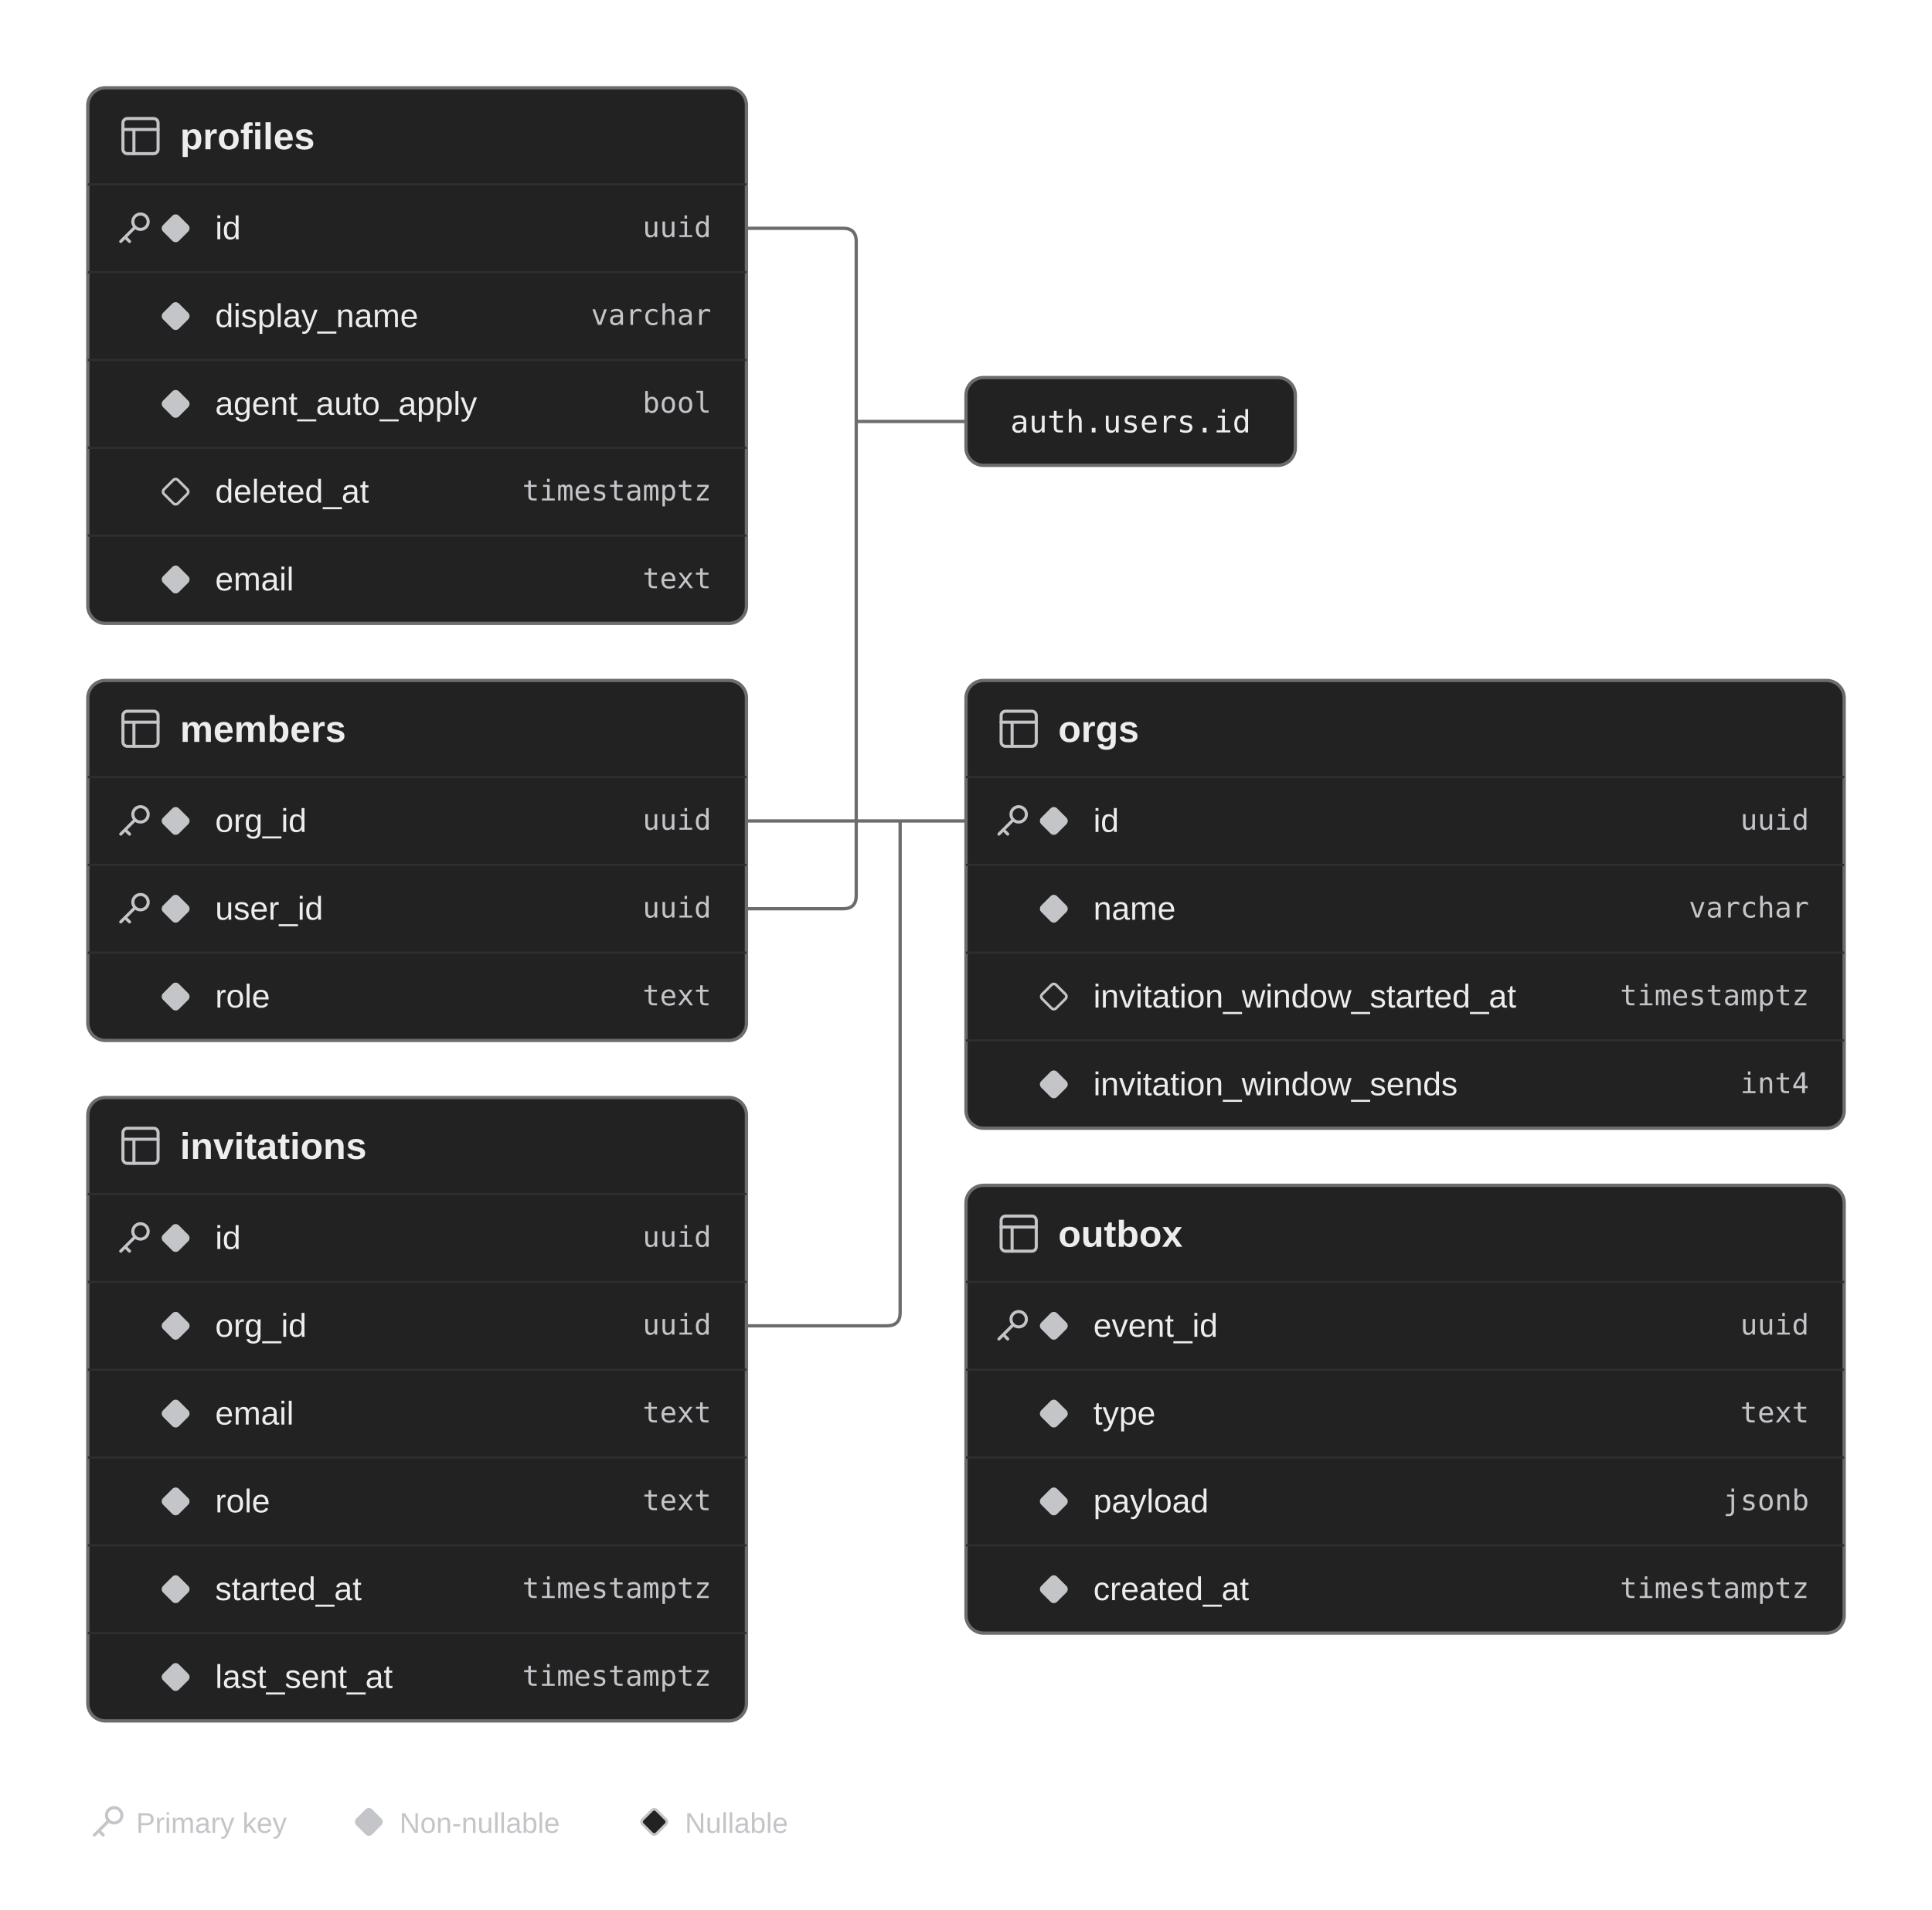
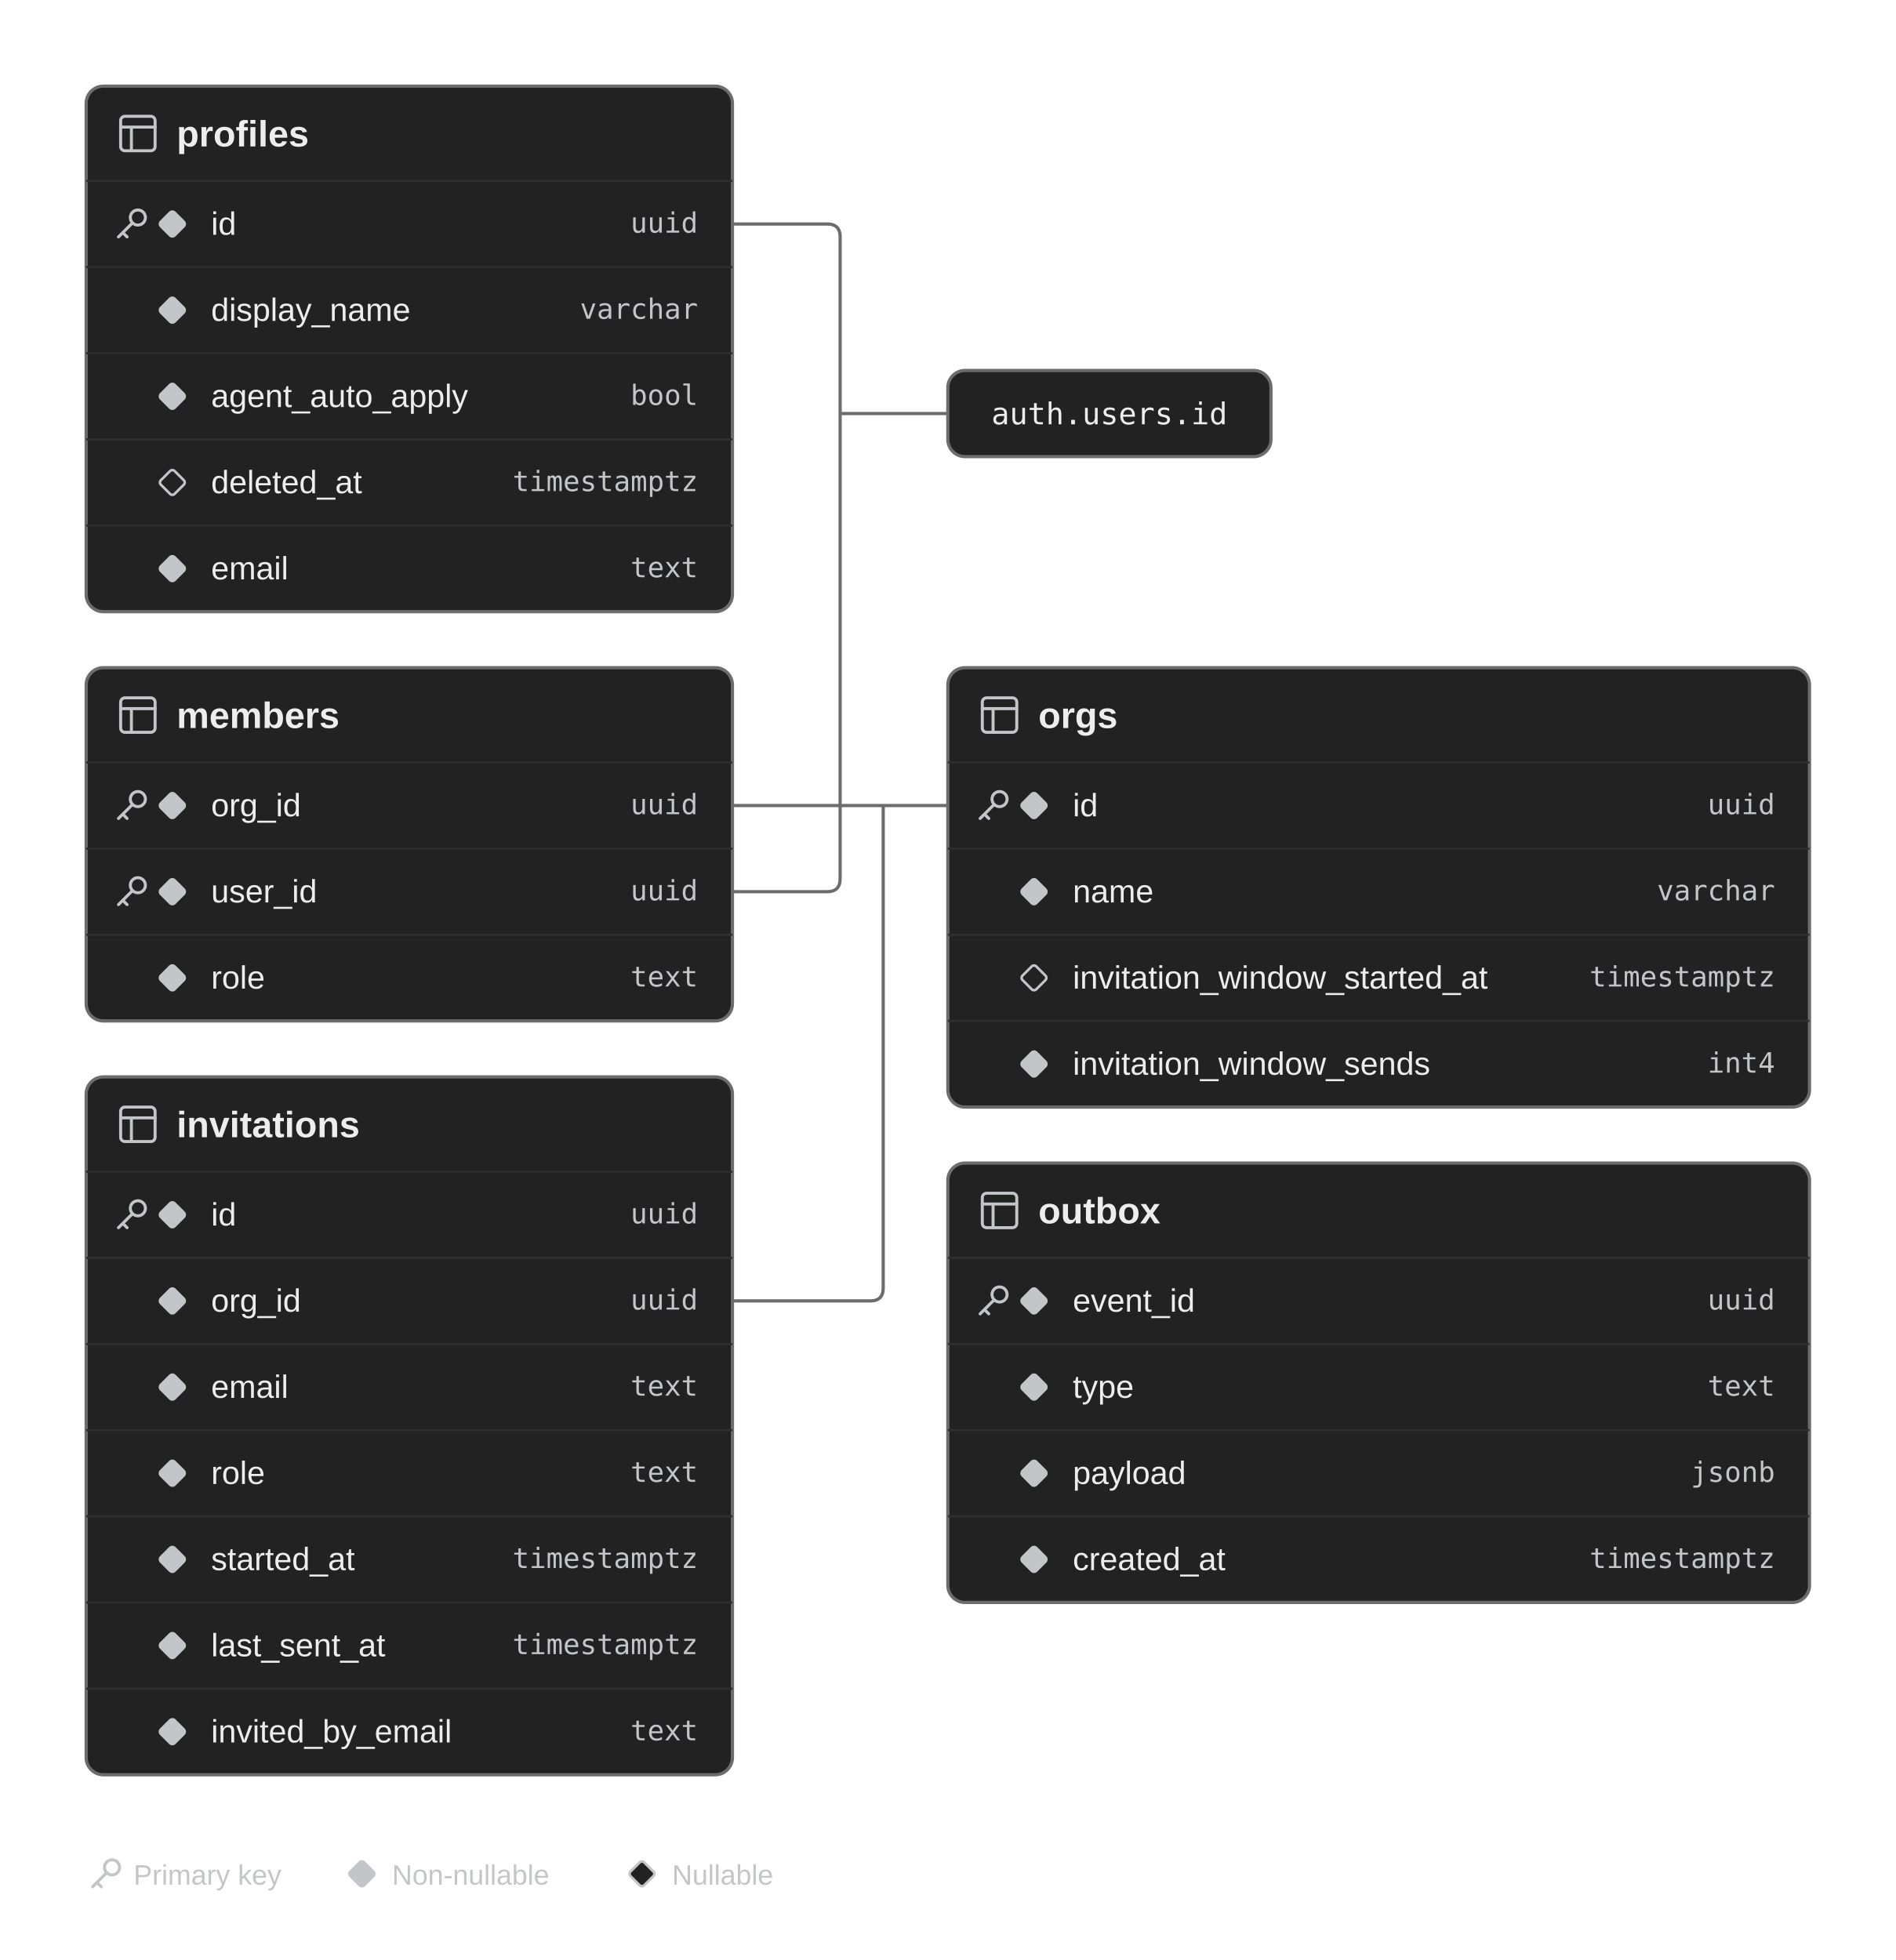
- <svg xmlns="http://www.w3.org/2000/svg" width="880" height="870" viewBox="0 0 880 870">
+ <svg xmlns="http://www.w3.org/2000/svg" width="880" height="910" viewBox="0 0 880 910">
  <style>
text{font-family:-apple-system,BlinkMacSystemFont,'Helvetica Neue',Arial,sans-serif;fill:#ededee}
.card{fill:#222222;stroke:#6c6c6c;stroke-width:1.5}
.divider{stroke:#2e2e2e;stroke-width:1}
.table{font-size:17px;font-weight:600}
.column{font-size:15px}
.type,.ref{font-family:ui-monospace,SFMono-Regular,Menlo,monospace;font-size:13px;fill:#c4c5c9}
.ref{font-size:14px;fill:#ededee}
.icon{fill:none;stroke:#c4c5c9;stroke-width:1.4;stroke-linecap:round}
.diamond{fill:#c4c5c9;stroke:#c4c5c9;stroke-width:1.2}
.hollow{fill:#222222}
.link{fill:none;stroke:#6c6c6c;stroke-width:1.5}
.legend{font-size:13px;fill:#c4c5c9}
</style>
  <path class="link" d="M340 104.0 H384 Q390 104.0 390 110.0 V408.0 Q390 414.0 384 414.0 H340" />
  <path class="link" d="M390 192.0 H440" />
  <path class="link" d="M340 374.0 H440" />
  <rect class="card" x="440" y="172" width="150" height="40" rx="8" />
  <text class="ref" x="515.0" y="197.0" text-anchor="middle">auth.users.id</text>
  <rect class="card" x="40" y="40" width="300" height="244" rx="8" />
  <g class="icon">
    <rect x="56" y="54.0" width="16" height="16" rx="2" />
    <path d="M56 59.0 H72 M61 59.0 V70.0" />
  </g>
  <text class="table" x="82" y="68.0">profiles</text>
  <line class="divider" x1="40" y1="84" x2="340" y2="84" />
  <g class="icon">
    <circle cx="64" cy="101.0" r="3.5" />
    <path d="M61.5 103.5 L55 110.0 M57 108.0 L59 110.0" />
  </g>
  <rect class="diamond" x="75.5" y="99.5" width="9" height="9" rx="1.5" transform="rotate(45 80 104.0)" />
  <text class="column" x="98" y="109.0">id</text>
  <text class="type" x="324" y="108.0" text-anchor="end">uuid</text>
  <line class="divider" x1="40" y1="124" x2="340" y2="124" />
  <rect class="diamond" x="75.5" y="139.5" width="9" height="9" rx="1.5" transform="rotate(45 80 144.0)" />
  <text class="column" x="98" y="149.0">display_name</text>
  <text class="type" x="324" y="148.0" text-anchor="end">varchar</text>
  <line class="divider" x1="40" y1="164" x2="340" y2="164" />
  <rect class="diamond" x="75.5" y="179.5" width="9" height="9" rx="1.5" transform="rotate(45 80 184.0)" />
  <text class="column" x="98" y="189.0">agent_auto_apply</text>
  <text class="type" x="324" y="188.0" text-anchor="end">bool</text>
  <line class="divider" x1="40" y1="204" x2="340" y2="204" />
  <rect class="diamond hollow" x="75.5" y="219.5" width="9" height="9" rx="1.5" transform="rotate(45 80 224.0)" />
  <text class="column" x="98" y="229.0">deleted_at</text>
  <text class="type" x="324" y="228.0" text-anchor="end">timestamptz</text>
  <line class="divider" x1="40" y1="244" x2="340" y2="244" />
  <rect class="diamond" x="75.5" y="259.5" width="9" height="9" rx="1.5" transform="rotate(45 80 264.0)" />
  <text class="column" x="98" y="269.0">email</text>
  <text class="type" x="324" y="268.0" text-anchor="end">text</text>
  <rect class="card" x="40" y="310" width="300" height="164" rx="8" />
  <g class="icon">
    <rect x="56" y="324.0" width="16" height="16" rx="2" />
    <path d="M56 329.0 H72 M61 329.0 V340.0" />
  </g>
  <text class="table" x="82" y="338.0">members</text>
  <line class="divider" x1="40" y1="354" x2="340" y2="354" />
  <g class="icon">
    <circle cx="64" cy="371.0" r="3.5" />
    <path d="M61.5 373.5 L55 380.0 M57 378.0 L59 380.0" />
  </g>
  <rect class="diamond" x="75.5" y="369.5" width="9" height="9" rx="1.5" transform="rotate(45 80 374.0)" />
  <text class="column" x="98" y="379.0">org_id</text>
  <text class="type" x="324" y="378.0" text-anchor="end">uuid</text>
  <line class="divider" x1="40" y1="394" x2="340" y2="394" />
  <g class="icon">
    <circle cx="64" cy="411.0" r="3.5" />
    <path d="M61.5 413.5 L55 420.0 M57 418.0 L59 420.0" />
  </g>
  <rect class="diamond" x="75.5" y="409.5" width="9" height="9" rx="1.5" transform="rotate(45 80 414.0)" />
  <text class="column" x="98" y="419.0">user_id</text>
  <text class="type" x="324" y="418.0" text-anchor="end">uuid</text>
  <line class="divider" x1="40" y1="434" x2="340" y2="434" />
  <rect class="diamond" x="75.5" y="449.5" width="9" height="9" rx="1.5" transform="rotate(45 80 454.0)" />
  <text class="column" x="98" y="459.0">role</text>
  <text class="type" x="324" y="458.0" text-anchor="end">text</text>
  <rect class="card" x="440" y="310" width="400" height="204" rx="8" />
  <g class="icon">
    <rect x="456" y="324.0" width="16" height="16" rx="2" />
    <path d="M456 329.0 H472 M461 329.0 V340.0" />
  </g>
  <text class="table" x="482" y="338.0">orgs</text>
  <line class="divider" x1="440" y1="354" x2="840" y2="354" />
  <g class="icon">
    <circle cx="464" cy="371.0" r="3.5" />
    <path d="M461.5 373.5 L455 380.0 M457 378.0 L459 380.0" />
  </g>
  <rect class="diamond" x="475.5" y="369.5" width="9" height="9" rx="1.5" transform="rotate(45 480 374.0)" />
  <text class="column" x="498" y="379.0">id</text>
  <text class="type" x="824" y="378.0" text-anchor="end">uuid</text>
  <line class="divider" x1="440" y1="394" x2="840" y2="394" />
  <rect class="diamond" x="475.5" y="409.5" width="9" height="9" rx="1.5" transform="rotate(45 480 414.0)" />
  <text class="column" x="498" y="419.0">name</text>
  <text class="type" x="824" y="418.0" text-anchor="end">varchar</text>
  <line class="divider" x1="440" y1="434" x2="840" y2="434" />
  <rect class="diamond hollow" x="475.5" y="449.5" width="9" height="9" rx="1.5" transform="rotate(45 480 454.0)" />
  <text class="column" x="498" y="459.0">invitation_window_started_at</text>
  <text class="type" x="824" y="458.0" text-anchor="end">timestamptz</text>
  <line class="divider" x1="440" y1="474" x2="840" y2="474" />
  <rect class="diamond" x="475.5" y="489.5" width="9" height="9" rx="1.5" transform="rotate(45 480 494.0)" />
  <text class="column" x="498" y="499.0">invitation_window_sends</text>
  <text class="type" x="824" y="498.0" text-anchor="end">int4</text>
  <path class="link" d="M340 604.0 H404 Q410 604.0 410 598.0 V374.0" />
-   <rect class="card" x="40" y="500" width="300" height="284" rx="8" />
+   <rect class="card" x="40" y="500" width="300" height="324" rx="8" />
  <g class="icon">
    <rect x="56" y="514.0" width="16" height="16" rx="2" />
    <path d="M56 519.0 H72 M61 519.0 V530.0" />
  </g>
  <text class="table" x="82" y="528.0">invitations</text>
  <line class="divider" x1="40" y1="544" x2="340" y2="544" />
  <g class="icon">
    <circle cx="64" cy="561.0" r="3.5" />
    <path d="M61.5 563.5 L55 570.0 M57 568.0 L59 570.0" />
  </g>
  <rect class="diamond" x="75.5" y="559.5" width="9" height="9" rx="1.5" transform="rotate(45 80 564.0)" />
  <text class="column" x="98" y="569.0">id</text>
  <text class="type" x="324" y="568.0" text-anchor="end">uuid</text>
  <line class="divider" x1="40" y1="584" x2="340" y2="584" />
  <rect class="diamond" x="75.5" y="599.5" width="9" height="9" rx="1.5" transform="rotate(45 80 604.0)" />
  <text class="column" x="98" y="609.0">org_id</text>
  <text class="type" x="324" y="608.0" text-anchor="end">uuid</text>
  <line class="divider" x1="40" y1="624" x2="340" y2="624" />
  <rect class="diamond" x="75.5" y="639.5" width="9" height="9" rx="1.5" transform="rotate(45 80 644.0)" />
  <text class="column" x="98" y="649.0">email</text>
  <text class="type" x="324" y="648.0" text-anchor="end">text</text>
  <line class="divider" x1="40" y1="664" x2="340" y2="664" />
  <rect class="diamond" x="75.5" y="679.5" width="9" height="9" rx="1.5" transform="rotate(45 80 684.0)" />
  <text class="column" x="98" y="689.0">role</text>
  <text class="type" x="324" y="688.0" text-anchor="end">text</text>
  <line class="divider" x1="40" y1="704" x2="340" y2="704" />
  <rect class="diamond" x="75.5" y="719.5" width="9" height="9" rx="1.5" transform="rotate(45 80 724.0)" />
  <text class="column" x="98" y="729.0">started_at</text>
  <text class="type" x="324" y="728.0" text-anchor="end">timestamptz</text>
  <line class="divider" x1="40" y1="744" x2="340" y2="744" />
  <rect class="diamond" x="75.5" y="759.5" width="9" height="9" rx="1.5" transform="rotate(45 80 764.0)" />
  <text class="column" x="98" y="769.0">last_sent_at</text>
  <text class="type" x="324" y="768.0" text-anchor="end">timestamptz</text>
+   <line class="divider" x1="40" y1="784" x2="340" y2="784" />
+   <rect class="diamond" x="75.5" y="799.5" width="9" height="9" rx="1.5" transform="rotate(45 80 804.0)" />
+   <text class="column" x="98" y="809.0">invited_by_email</text>
+   <text class="type" x="324" y="808.0" text-anchor="end">text</text>
  <rect class="card" x="440" y="540" width="400" height="204" rx="8" />
  <g class="icon">
    <rect x="456" y="554.0" width="16" height="16" rx="2" />
    <path d="M456 559.0 H472 M461 559.0 V570.0" />
  </g>
  <text class="table" x="482" y="568.0">outbox</text>
  <line class="divider" x1="440" y1="584" x2="840" y2="584" />
  <g class="icon">
    <circle cx="464" cy="601.0" r="3.5" />
    <path d="M461.5 603.5 L455 610.0 M457 608.0 L459 610.0" />
  </g>
  <rect class="diamond" x="475.5" y="599.5" width="9" height="9" rx="1.5" transform="rotate(45 480 604.0)" />
  <text class="column" x="498" y="609.0">event_id</text>
  <text class="type" x="824" y="608.0" text-anchor="end">uuid</text>
  <line class="divider" x1="440" y1="624" x2="840" y2="624" />
  <rect class="diamond" x="475.5" y="639.5" width="9" height="9" rx="1.5" transform="rotate(45 480 644.0)" />
  <text class="column" x="498" y="649.0">type</text>
  <text class="type" x="824" y="648.0" text-anchor="end">text</text>
  <line class="divider" x1="440" y1="664" x2="840" y2="664" />
  <rect class="diamond" x="475.5" y="679.5" width="9" height="9" rx="1.5" transform="rotate(45 480 684.0)" />
  <text class="column" x="498" y="689.0">payload</text>
  <text class="type" x="824" y="688.0" text-anchor="end">jsonb</text>
  <line class="divider" x1="440" y1="704" x2="840" y2="704" />
  <rect class="diamond" x="475.5" y="719.5" width="9" height="9" rx="1.5" transform="rotate(45 480 724.0)" />
  <text class="column" x="498" y="729.0">created_at</text>
  <text class="type" x="824" y="728.0" text-anchor="end">timestamptz</text>
  <g class="icon">
-     <circle cx="52" cy="827" r="3.5" />
-     <path d="M49.5 829.5 L43 836 M45 834 L47 836" />
+     <circle cx="52" cy="867" r="3.5" />
+     <path d="M49.5 869.5 L43 876 M45 874 L47 876" />
  </g>
-   <text class="legend" x="62" y="835">Primary key</text>
-   <rect class="diamond" x="163.5" y="825.5" width="9" height="9" rx="1.5" transform="rotate(45 168 830)" />
-   <text class="legend" x="182" y="835">Non-nullable</text>
-   <rect class="diamond hollow" x="293.5" y="825.5" width="9" height="9" rx="1.5" transform="rotate(45 298 830)" />
-   <text class="legend" x="312" y="835">Nullable</text>
+   <text class="legend" x="62" y="875">Primary key</text>
+   <rect class="diamond" x="163.5" y="865.5" width="9" height="9" rx="1.5" transform="rotate(45 168 870)" />
+   <text class="legend" x="182" y="875">Non-nullable</text>
+   <rect class="diamond hollow" x="293.5" y="865.5" width="9" height="9" rx="1.5" transform="rotate(45 298 870)" />
+   <text class="legend" x="312" y="875">Nullable</text>
</svg>
